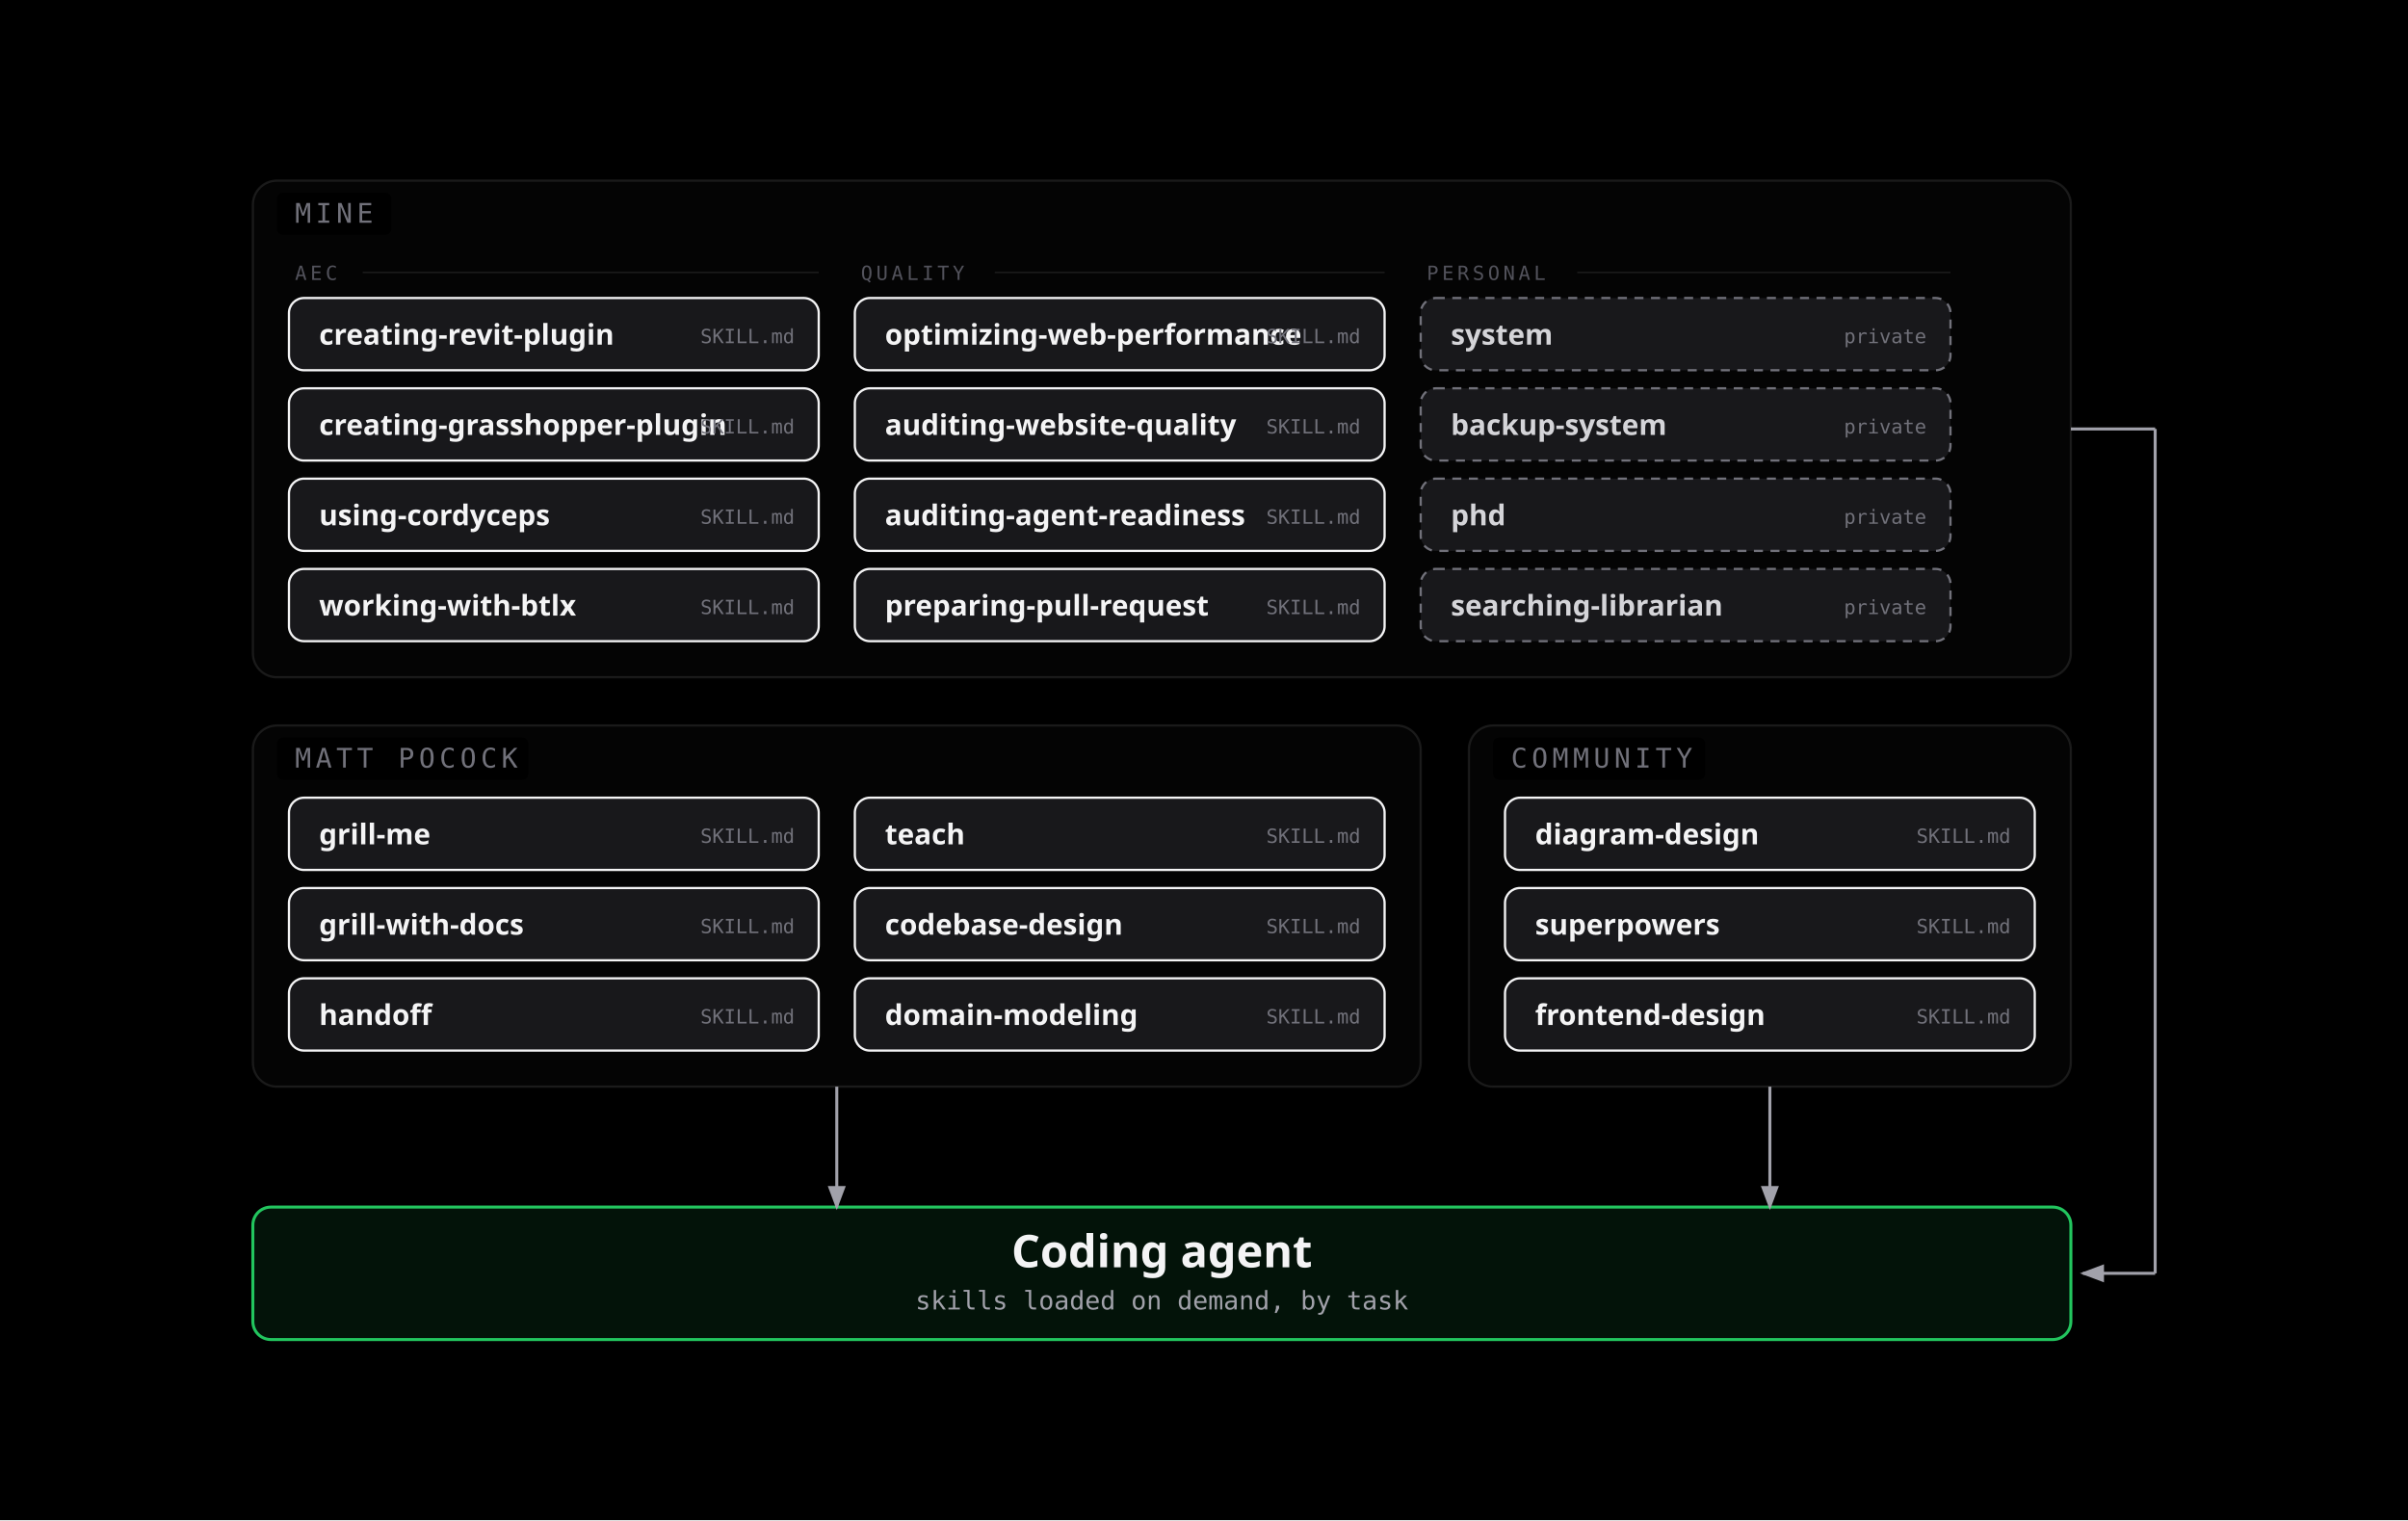
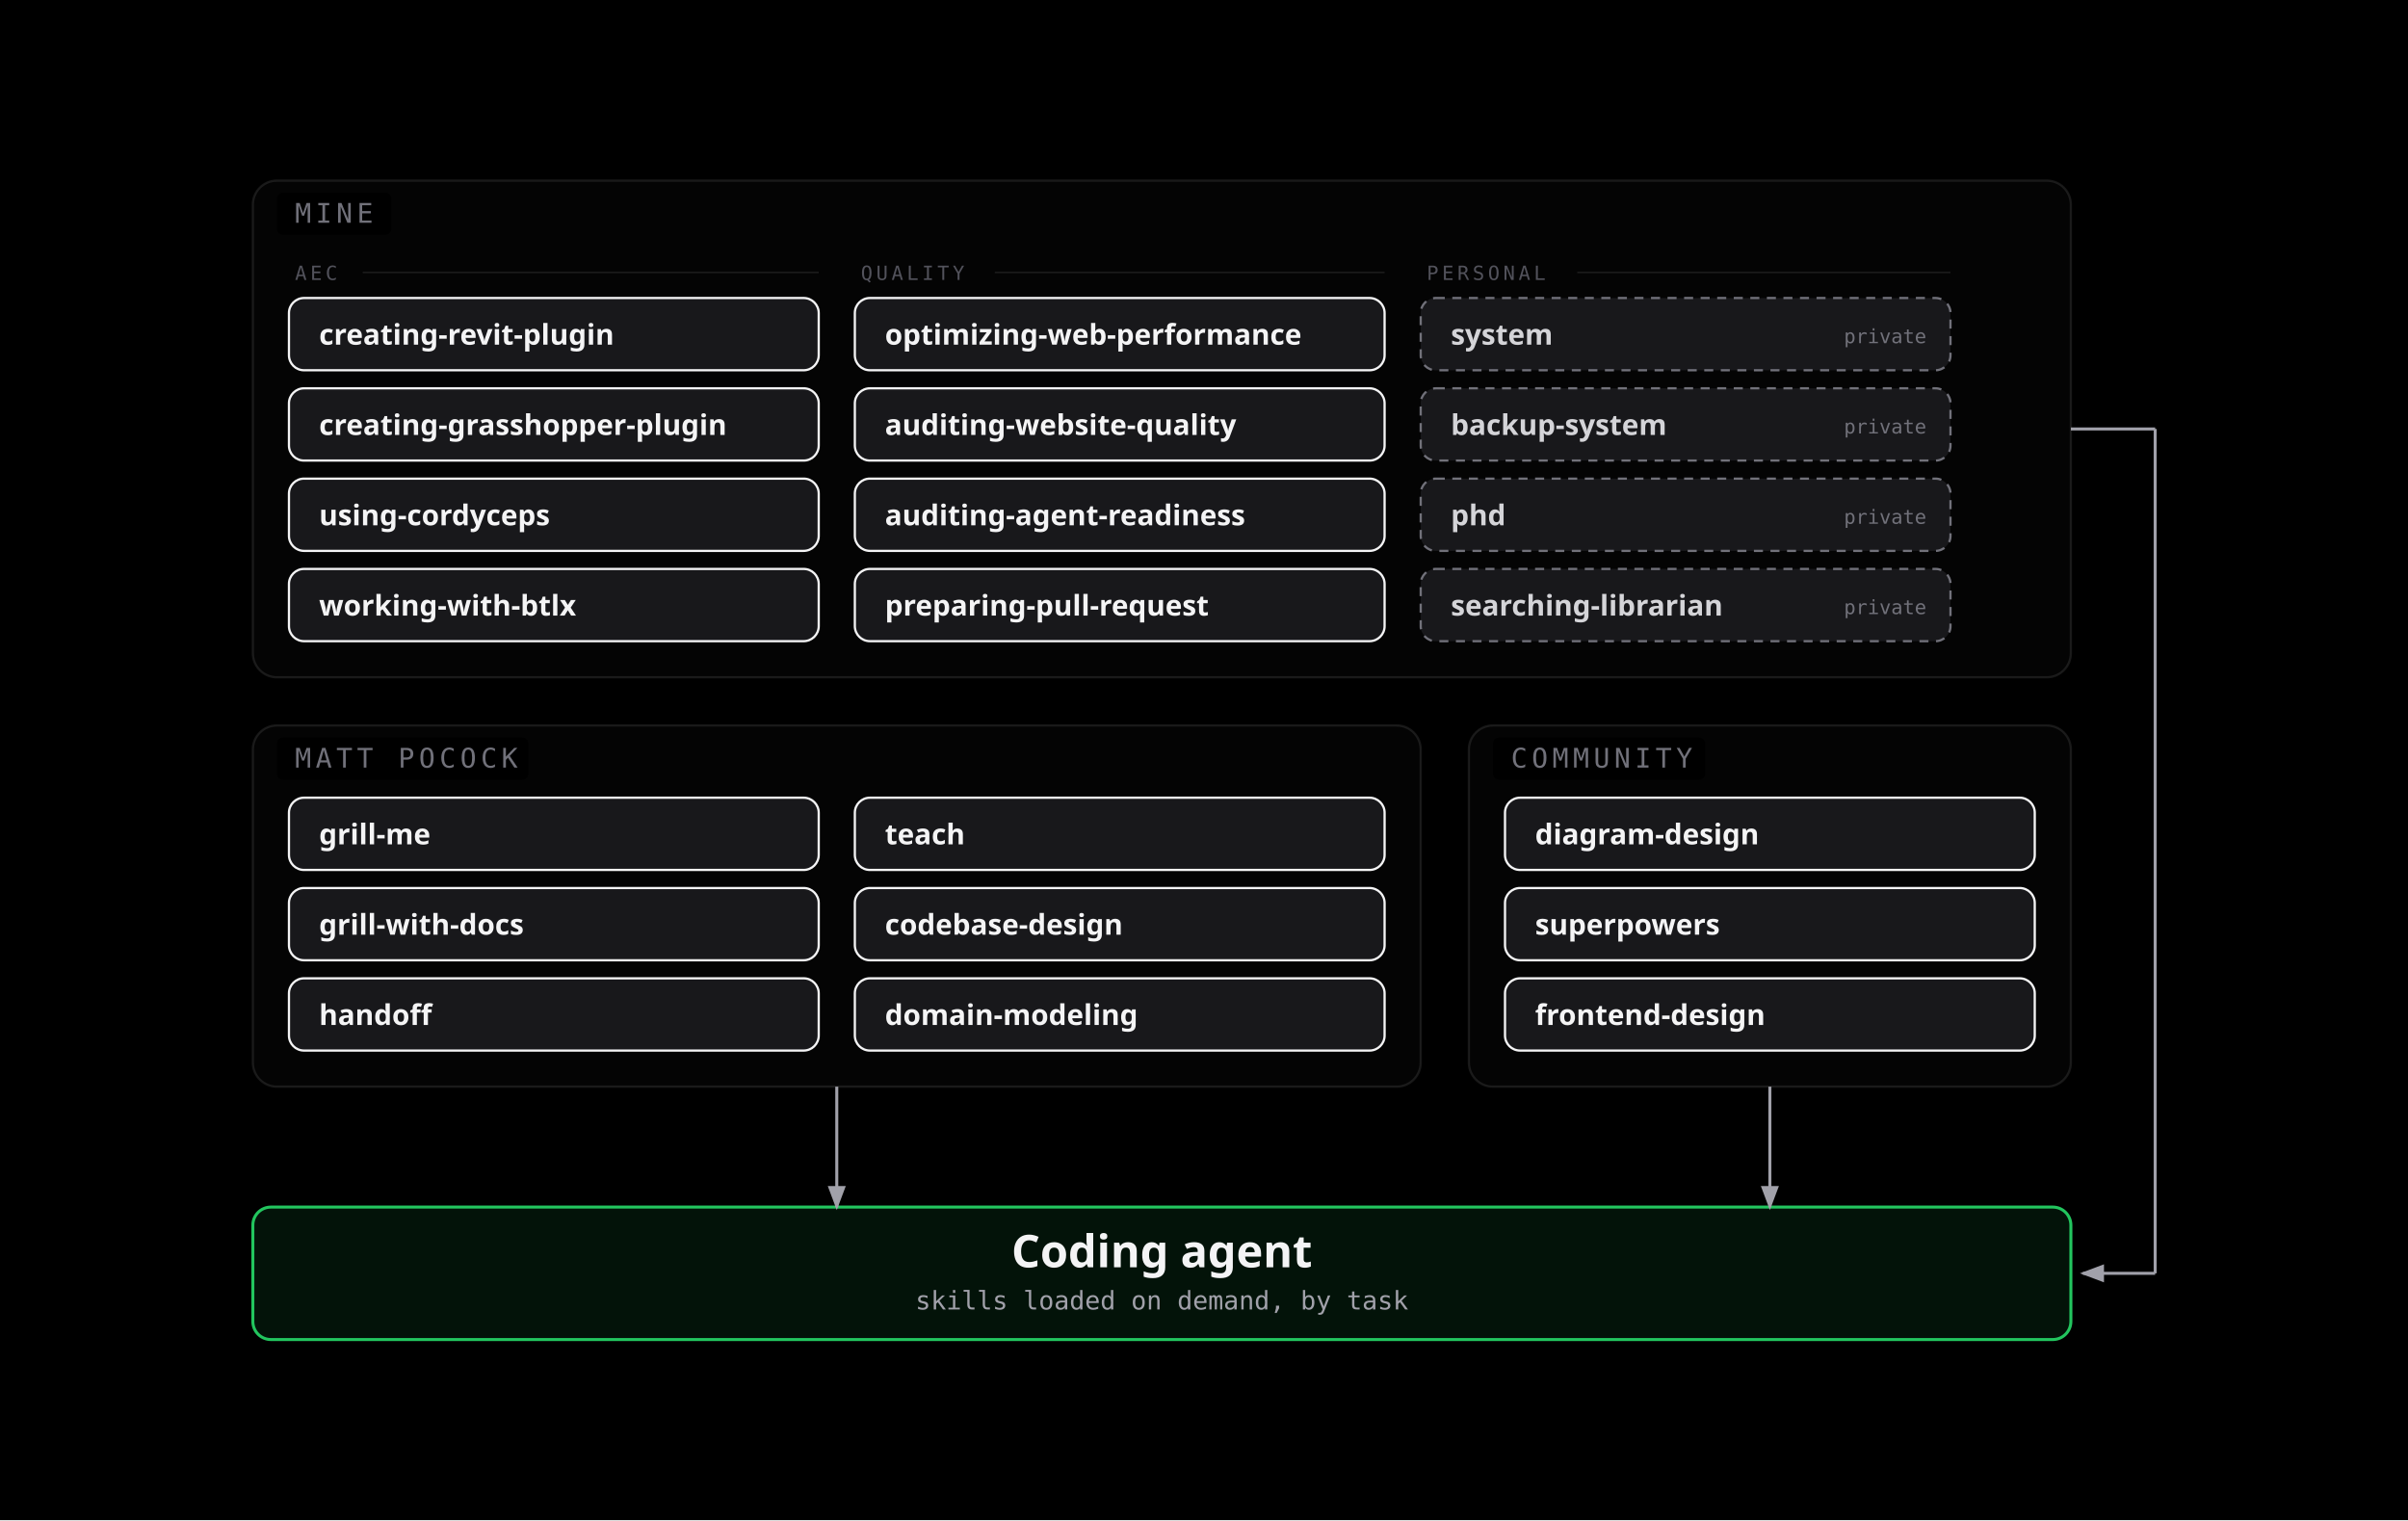
<svg xmlns="http://www.w3.org/2000/svg" viewBox="0 0 1600 1010" role="img" aria-labelledby="skills-cover-title">
  <defs>
    <marker id="skills-cover-arrow" markerWidth="8" markerHeight="6" refX="7" refY="3" orient="auto">
      <polygon points="0 0, 8 3, 0 6" fill="#a1a1aa" />
    </marker>
  </defs>
  <rect width="100%" height="100%" fill="#000000" />
  <rect x="168" y="120" width="1208" height="330" rx="16" fill="rgba(244,244,245,0.02)" stroke="rgba(244,244,245,0.10)" stroke-width="1.5" />
  <rect x="184" y="128" width="76" height="28" rx="4" fill="#000000" />
  <text x="196" y="148" fill="#71717a" font-size="18" font-family="ui-monospace, SFMono-Regular, Menlo, Consolas, monospace" letter-spacing="0.16em">MINE</text>
  <text x="196" y="186" fill="#52525b" font-size="13" font-family="ui-monospace, SFMono-Regular, Menlo, Consolas, monospace" letter-spacing="0.18em">AEC</text>
  <line x1="241" y1="181" x2="544" y2="181" stroke="rgba(244,244,245,0.10)" stroke-width="1" />
  <rect x="192" y="198" width="352" height="48" rx="10" fill="#18181b" stroke="#f4f4f5" stroke-width="1.5" />
  <text x="212" y="229" fill="#f4f4f5" font-size="19" font-weight="600" font-family="ui-sans-serif, system-ui, sans-serif">creating-revit-plugin</text>
-   <text x="528" y="228" fill="#71717a" font-size="13" font-family="ui-monospace, SFMono-Regular, Menlo, Consolas, monospace" text-anchor="end">SKILL.md</text>
  <rect x="192" y="258" width="352" height="48" rx="10" fill="#18181b" stroke="#f4f4f5" stroke-width="1.5" />
  <text x="212" y="289" fill="#f4f4f5" font-size="19" font-weight="600" font-family="ui-sans-serif, system-ui, sans-serif">creating-grasshopper-plugin</text>
-   <text x="528" y="288" fill="#71717a" font-size="13" font-family="ui-monospace, SFMono-Regular, Menlo, Consolas, monospace" text-anchor="end">SKILL.md</text>
  <rect x="192" y="318" width="352" height="48" rx="10" fill="#18181b" stroke="#f4f4f5" stroke-width="1.5" />
  <text x="212" y="349" fill="#f4f4f5" font-size="19" font-weight="600" font-family="ui-sans-serif, system-ui, sans-serif">using-cordyceps</text>
-   <text x="528" y="348" fill="#71717a" font-size="13" font-family="ui-monospace, SFMono-Regular, Menlo, Consolas, monospace" text-anchor="end">SKILL.md</text>
  <rect x="192" y="378" width="352" height="48" rx="10" fill="#18181b" stroke="#f4f4f5" stroke-width="1.5" />
  <text x="212" y="409" fill="#f4f4f5" font-size="19" font-weight="600" font-family="ui-sans-serif, system-ui, sans-serif">working-with-btlx</text>
-   <text x="528" y="408" fill="#71717a" font-size="13" font-family="ui-monospace, SFMono-Regular, Menlo, Consolas, monospace" text-anchor="end">SKILL.md</text>
  <text x="572" y="186" fill="#52525b" font-size="13" font-family="ui-monospace, SFMono-Regular, Menlo, Consolas, monospace" letter-spacing="0.18em">QUALITY</text>
  <line x1="661" y1="181" x2="920" y2="181" stroke="rgba(244,244,245,0.10)" stroke-width="1" />
  <rect x="568" y="198" width="352" height="48" rx="10" fill="#18181b" stroke="#f4f4f5" stroke-width="1.5" />
  <text x="588" y="229" fill="#f4f4f5" font-size="19" font-weight="600" font-family="ui-sans-serif, system-ui, sans-serif">optimizing-web-performance</text>
-   <text x="904" y="228" fill="#71717a" font-size="13" font-family="ui-monospace, SFMono-Regular, Menlo, Consolas, monospace" text-anchor="end">SKILL.md</text>
  <rect x="568" y="258" width="352" height="48" rx="10" fill="#18181b" stroke="#f4f4f5" stroke-width="1.5" />
  <text x="588" y="289" fill="#f4f4f5" font-size="19" font-weight="600" font-family="ui-sans-serif, system-ui, sans-serif">auditing-website-quality</text>
-   <text x="904" y="288" fill="#71717a" font-size="13" font-family="ui-monospace, SFMono-Regular, Menlo, Consolas, monospace" text-anchor="end">SKILL.md</text>
  <rect x="568" y="318" width="352" height="48" rx="10" fill="#18181b" stroke="#f4f4f5" stroke-width="1.5" />
  <text x="588" y="349" fill="#f4f4f5" font-size="19" font-weight="600" font-family="ui-sans-serif, system-ui, sans-serif">auditing-agent-readiness</text>
-   <text x="904" y="348" fill="#71717a" font-size="13" font-family="ui-monospace, SFMono-Regular, Menlo, Consolas, monospace" text-anchor="end">SKILL.md</text>
  <rect x="568" y="378" width="352" height="48" rx="10" fill="#18181b" stroke="#f4f4f5" stroke-width="1.5" />
  <text x="588" y="409" fill="#f4f4f5" font-size="19" font-weight="600" font-family="ui-sans-serif, system-ui, sans-serif">preparing-pull-request</text>
-   <text x="904" y="408" fill="#71717a" font-size="13" font-family="ui-monospace, SFMono-Regular, Menlo, Consolas, monospace" text-anchor="end">SKILL.md</text>
  <text x="948" y="186" fill="#52525b" font-size="13" font-family="ui-monospace, SFMono-Regular, Menlo, Consolas, monospace" letter-spacing="0.18em">PERSONAL</text>
  <line x1="1048" y1="181" x2="1296" y2="181" stroke="rgba(244,244,245,0.10)" stroke-width="1" />
  <rect x="944" y="198" width="352" height="48" rx="10" fill="#18181b" stroke="#71717a" stroke-dasharray="6 5" stroke-width="1.5" />
  <text x="964" y="229" fill="#d4d4d8" font-size="19" font-weight="600" font-family="ui-sans-serif, system-ui, sans-serif">system</text>
  <text x="1280" y="228" fill="#71717a" font-size="13" font-family="ui-monospace, SFMono-Regular, Menlo, Consolas, monospace" text-anchor="end">private</text>
  <rect x="944" y="258" width="352" height="48" rx="10" fill="#18181b" stroke="#71717a" stroke-dasharray="6 5" stroke-width="1.5" />
  <text x="964" y="289" fill="#d4d4d8" font-size="19" font-weight="600" font-family="ui-sans-serif, system-ui, sans-serif">backup-system</text>
  <text x="1280" y="288" fill="#71717a" font-size="13" font-family="ui-monospace, SFMono-Regular, Menlo, Consolas, monospace" text-anchor="end">private</text>
  <rect x="944" y="318" width="352" height="48" rx="10" fill="#18181b" stroke="#71717a" stroke-dasharray="6 5" stroke-width="1.5" />
  <text x="964" y="349" fill="#d4d4d8" font-size="19" font-weight="600" font-family="ui-sans-serif, system-ui, sans-serif">phd</text>
  <text x="1280" y="348" fill="#71717a" font-size="13" font-family="ui-monospace, SFMono-Regular, Menlo, Consolas, monospace" text-anchor="end">private</text>
  <rect x="944" y="378" width="352" height="48" rx="10" fill="#18181b" stroke="#71717a" stroke-dasharray="6 5" stroke-width="1.5" />
  <text x="964" y="409" fill="#d4d4d8" font-size="19" font-weight="600" font-family="ui-sans-serif, system-ui, sans-serif">searching-librarian</text>
  <text x="1280" y="408" fill="#71717a" font-size="13" font-family="ui-monospace, SFMono-Regular, Menlo, Consolas, monospace" text-anchor="end">private</text>
  <rect x="168" y="482" width="776" height="240" rx="16" fill="rgba(244,244,245,0.02)" stroke="rgba(244,244,245,0.10)" stroke-width="1.5" />
  <rect x="184" y="490" width="167" height="28" rx="4" fill="#000000" />
  <text x="196" y="510" fill="#71717a" font-size="18" font-family="ui-monospace, SFMono-Regular, Menlo, Consolas, monospace" letter-spacing="0.16em">MATT POCOCK</text>
  <rect x="192" y="530" width="352" height="48" rx="10" fill="#18181b" stroke="#f4f4f5" stroke-width="1.5" />
  <text x="212" y="561" fill="#f4f4f5" font-size="19" font-weight="600" font-family="ui-sans-serif, system-ui, sans-serif">grill-me</text>
-   <text x="528" y="560" fill="#71717a" font-size="13" font-family="ui-monospace, SFMono-Regular, Menlo, Consolas, monospace" text-anchor="end">SKILL.md</text>
  <rect x="192" y="590" width="352" height="48" rx="10" fill="#18181b" stroke="#f4f4f5" stroke-width="1.5" />
  <text x="212" y="621" fill="#f4f4f5" font-size="19" font-weight="600" font-family="ui-sans-serif, system-ui, sans-serif">grill-with-docs</text>
-   <text x="528" y="620" fill="#71717a" font-size="13" font-family="ui-monospace, SFMono-Regular, Menlo, Consolas, monospace" text-anchor="end">SKILL.md</text>
  <rect x="192" y="650" width="352" height="48" rx="10" fill="#18181b" stroke="#f4f4f5" stroke-width="1.5" />
  <text x="212" y="681" fill="#f4f4f5" font-size="19" font-weight="600" font-family="ui-sans-serif, system-ui, sans-serif">handoff</text>
-   <text x="528" y="680" fill="#71717a" font-size="13" font-family="ui-monospace, SFMono-Regular, Menlo, Consolas, monospace" text-anchor="end">SKILL.md</text>
  <rect x="568" y="530" width="352" height="48" rx="10" fill="#18181b" stroke="#f4f4f5" stroke-width="1.5" />
  <text x="588" y="561" fill="#f4f4f5" font-size="19" font-weight="600" font-family="ui-sans-serif, system-ui, sans-serif">teach</text>
-   <text x="904" y="560" fill="#71717a" font-size="13" font-family="ui-monospace, SFMono-Regular, Menlo, Consolas, monospace" text-anchor="end">SKILL.md</text>
  <rect x="568" y="590" width="352" height="48" rx="10" fill="#18181b" stroke="#f4f4f5" stroke-width="1.5" />
  <text x="588" y="621" fill="#f4f4f5" font-size="19" font-weight="600" font-family="ui-sans-serif, system-ui, sans-serif">codebase-design</text>
-   <text x="904" y="620" fill="#71717a" font-size="13" font-family="ui-monospace, SFMono-Regular, Menlo, Consolas, monospace" text-anchor="end">SKILL.md</text>
  <rect x="568" y="650" width="352" height="48" rx="10" fill="#18181b" stroke="#f4f4f5" stroke-width="1.5" />
  <text x="588" y="681" fill="#f4f4f5" font-size="19" font-weight="600" font-family="ui-sans-serif, system-ui, sans-serif">domain-modeling</text>
-   <text x="904" y="680" fill="#71717a" font-size="13" font-family="ui-monospace, SFMono-Regular, Menlo, Consolas, monospace" text-anchor="end">SKILL.md</text>
  <rect x="976" y="482" width="400" height="240" rx="16" fill="rgba(244,244,245,0.02)" stroke="rgba(244,244,245,0.10)" stroke-width="1.5" />
  <rect x="992" y="490" width="141" height="28" rx="4" fill="#000000" />
  <text x="1004" y="510" fill="#71717a" font-size="18" font-family="ui-monospace, SFMono-Regular, Menlo, Consolas, monospace" letter-spacing="0.16em">COMMUNITY</text>
  <rect x="1000" y="530" width="352" height="48" rx="10" fill="#18181b" stroke="#f4f4f5" stroke-width="1.5" />
  <text x="1020" y="561" fill="#f4f4f5" font-size="19" font-weight="600" font-family="ui-sans-serif, system-ui, sans-serif">diagram-design</text>
-   <text x="1336" y="560" fill="#71717a" font-size="13" font-family="ui-monospace, SFMono-Regular, Menlo, Consolas, monospace" text-anchor="end">SKILL.md</text>
  <rect x="1000" y="590" width="352" height="48" rx="10" fill="#18181b" stroke="#f4f4f5" stroke-width="1.5" />
  <text x="1020" y="621" fill="#f4f4f5" font-size="19" font-weight="600" font-family="ui-sans-serif, system-ui, sans-serif">superpowers</text>
-   <text x="1336" y="620" fill="#71717a" font-size="13" font-family="ui-monospace, SFMono-Regular, Menlo, Consolas, monospace" text-anchor="end">SKILL.md</text>
  <rect x="1000" y="650" width="352" height="48" rx="10" fill="#18181b" stroke="#f4f4f5" stroke-width="1.5" />
  <text x="1020" y="681" fill="#f4f4f5" font-size="19" font-weight="600" font-family="ui-sans-serif, system-ui, sans-serif">frontend-design</text>
-   <text x="1336" y="680" fill="#71717a" font-size="13" font-family="ui-monospace, SFMono-Regular, Menlo, Consolas, monospace" text-anchor="end">SKILL.md</text>
  <rect x="168" y="802" width="1208" height="88" rx="12" fill="rgba(34,197,94,0.10)" stroke="#22c55e" stroke-width="2" />
  <text x="772" y="842" fill="#f4f4f5" font-size="30" font-weight="600" font-family="ui-sans-serif, system-ui, sans-serif" text-anchor="middle">Coding agent</text>
  <text x="772" y="870" fill="#a1a1aa" font-size="17" font-family="ui-monospace, SFMono-Regular, Menlo, Consolas, monospace" text-anchor="middle">skills loaded on demand, by task</text>
  <line x1="556" y1="722" x2="556" y2="802" stroke="#a1a1aa" stroke-width="2" marker-end="url(#skills-cover-arrow)" />
  <line x1="1176" y1="722" x2="1176" y2="802" stroke="#a1a1aa" stroke-width="2" marker-end="url(#skills-cover-arrow)" />
  <line x1="1432" y1="285" x2="1432" y2="846" stroke="#a1a1aa" stroke-width="2" />
  <line x1="1376" y1="285" x2="1432" y2="285" stroke="#a1a1aa" stroke-width="2" />
  <line x1="1432" y1="846" x2="1384" y2="846" stroke="#a1a1aa" stroke-width="2" marker-end="url(#skills-cover-arrow)" />
</svg>
